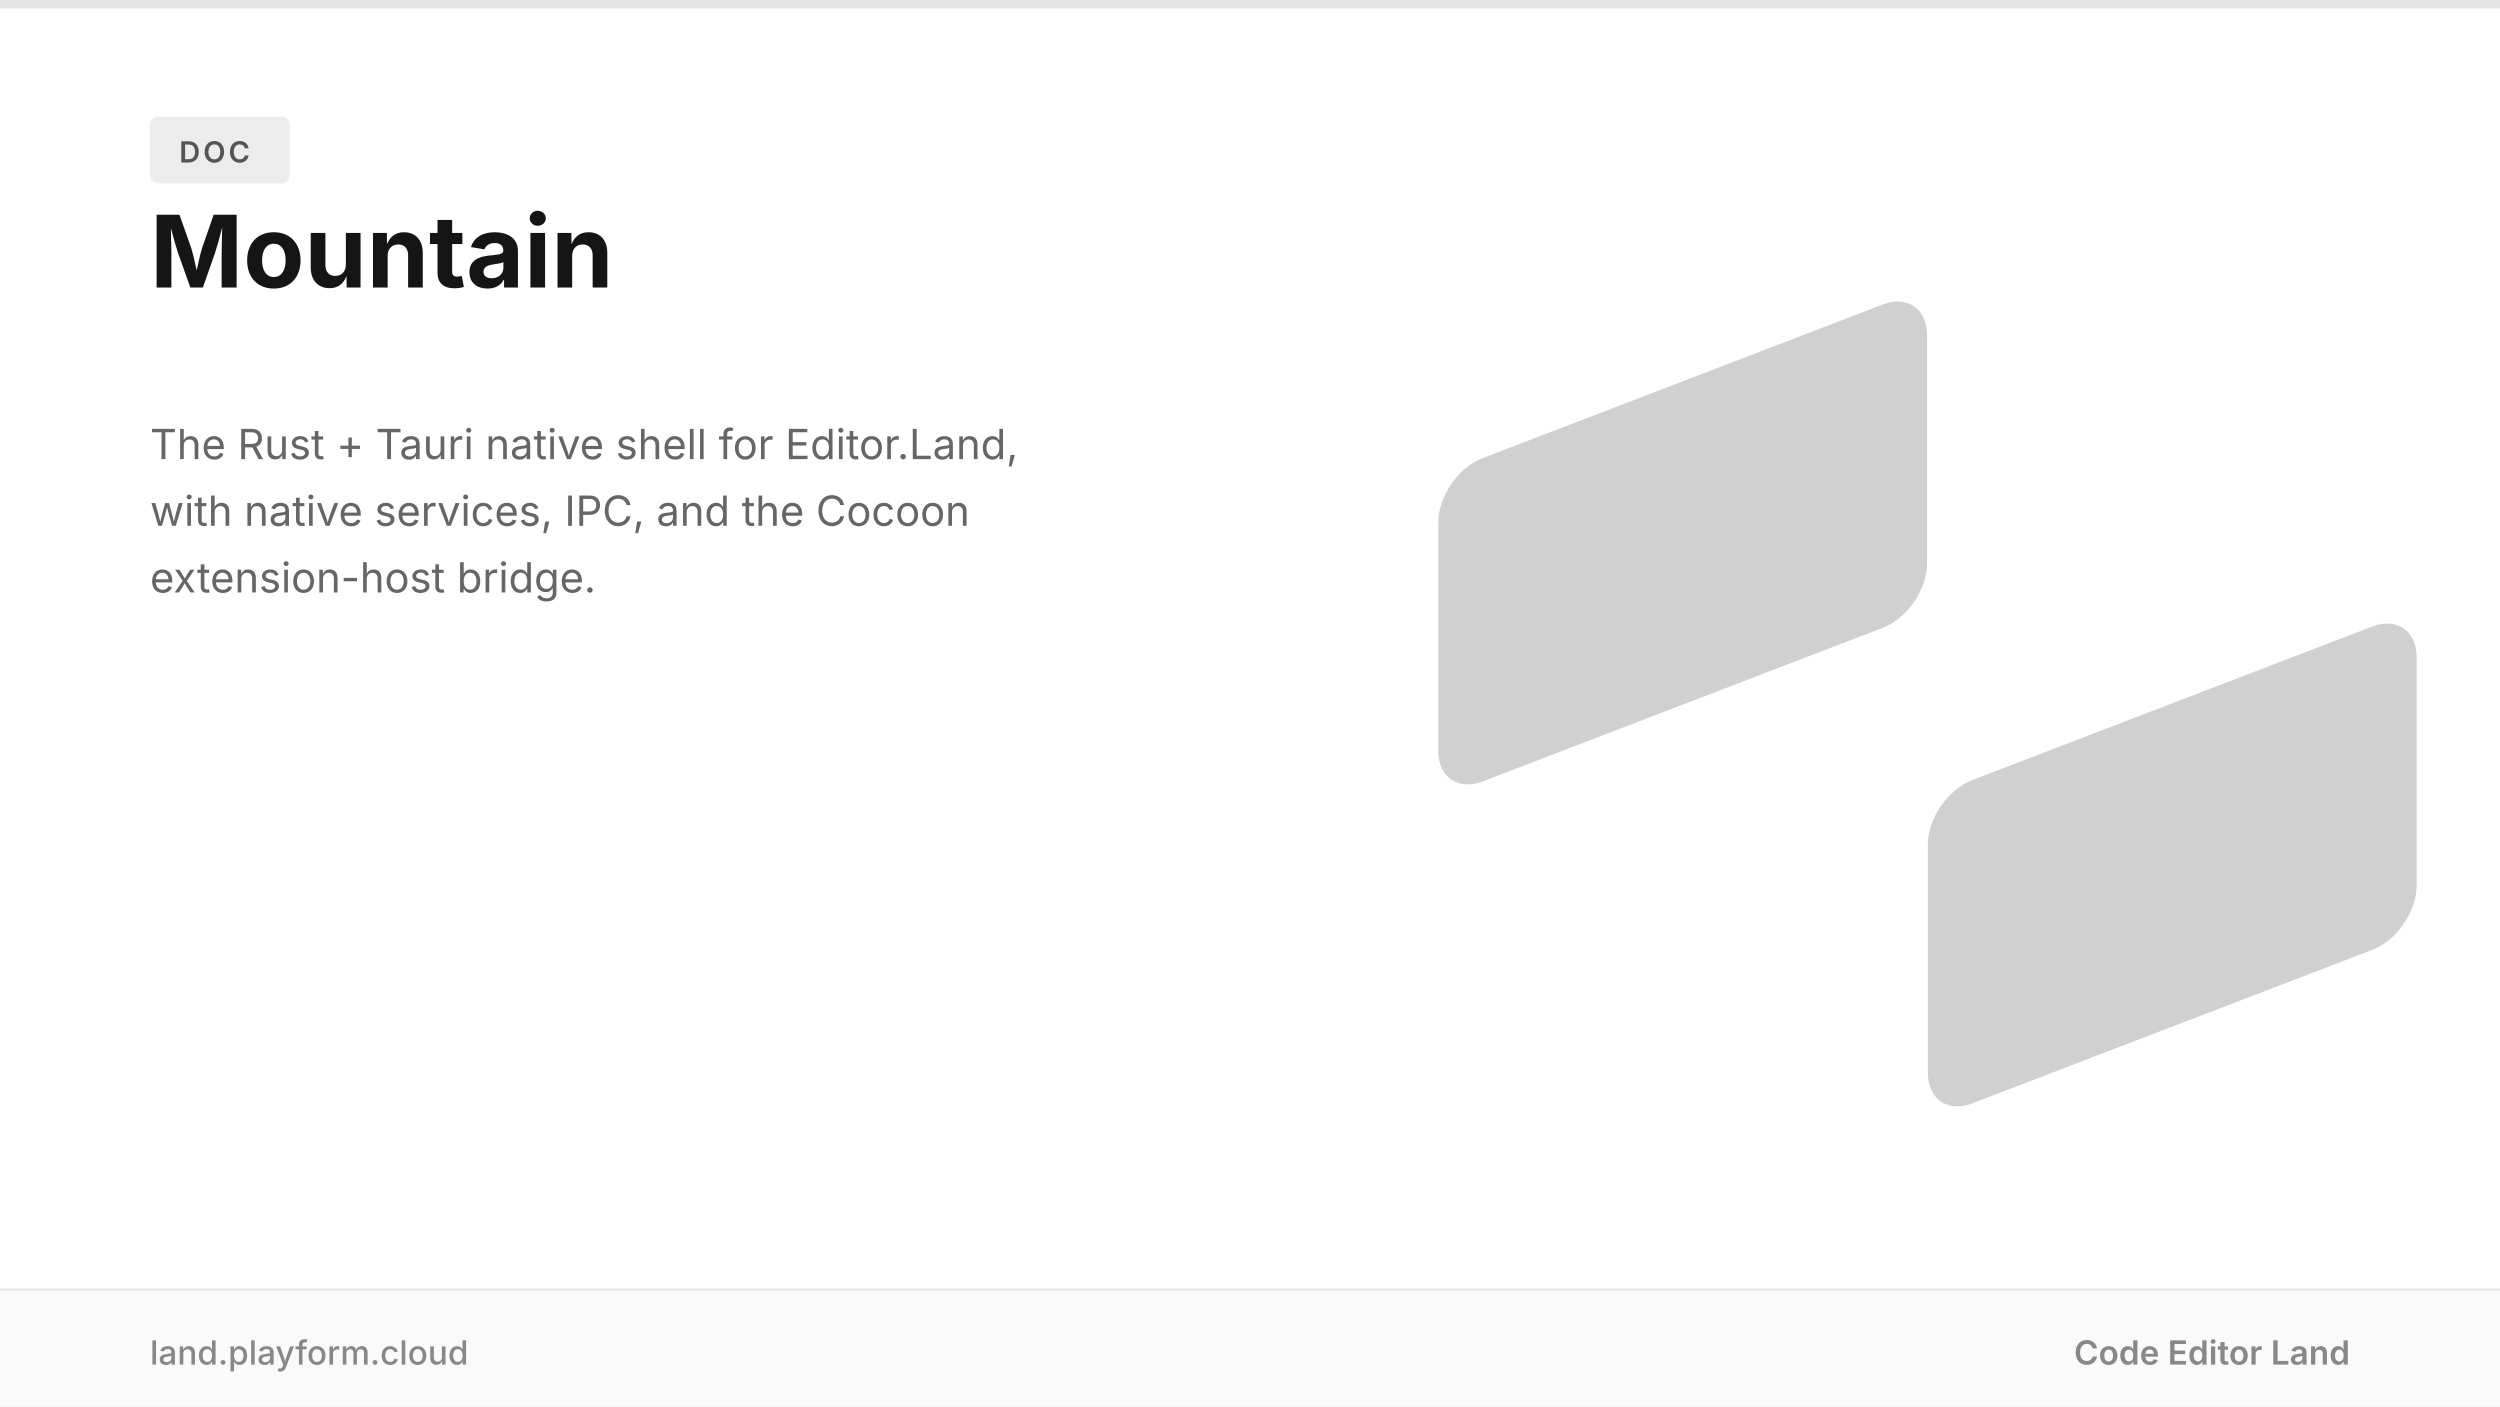
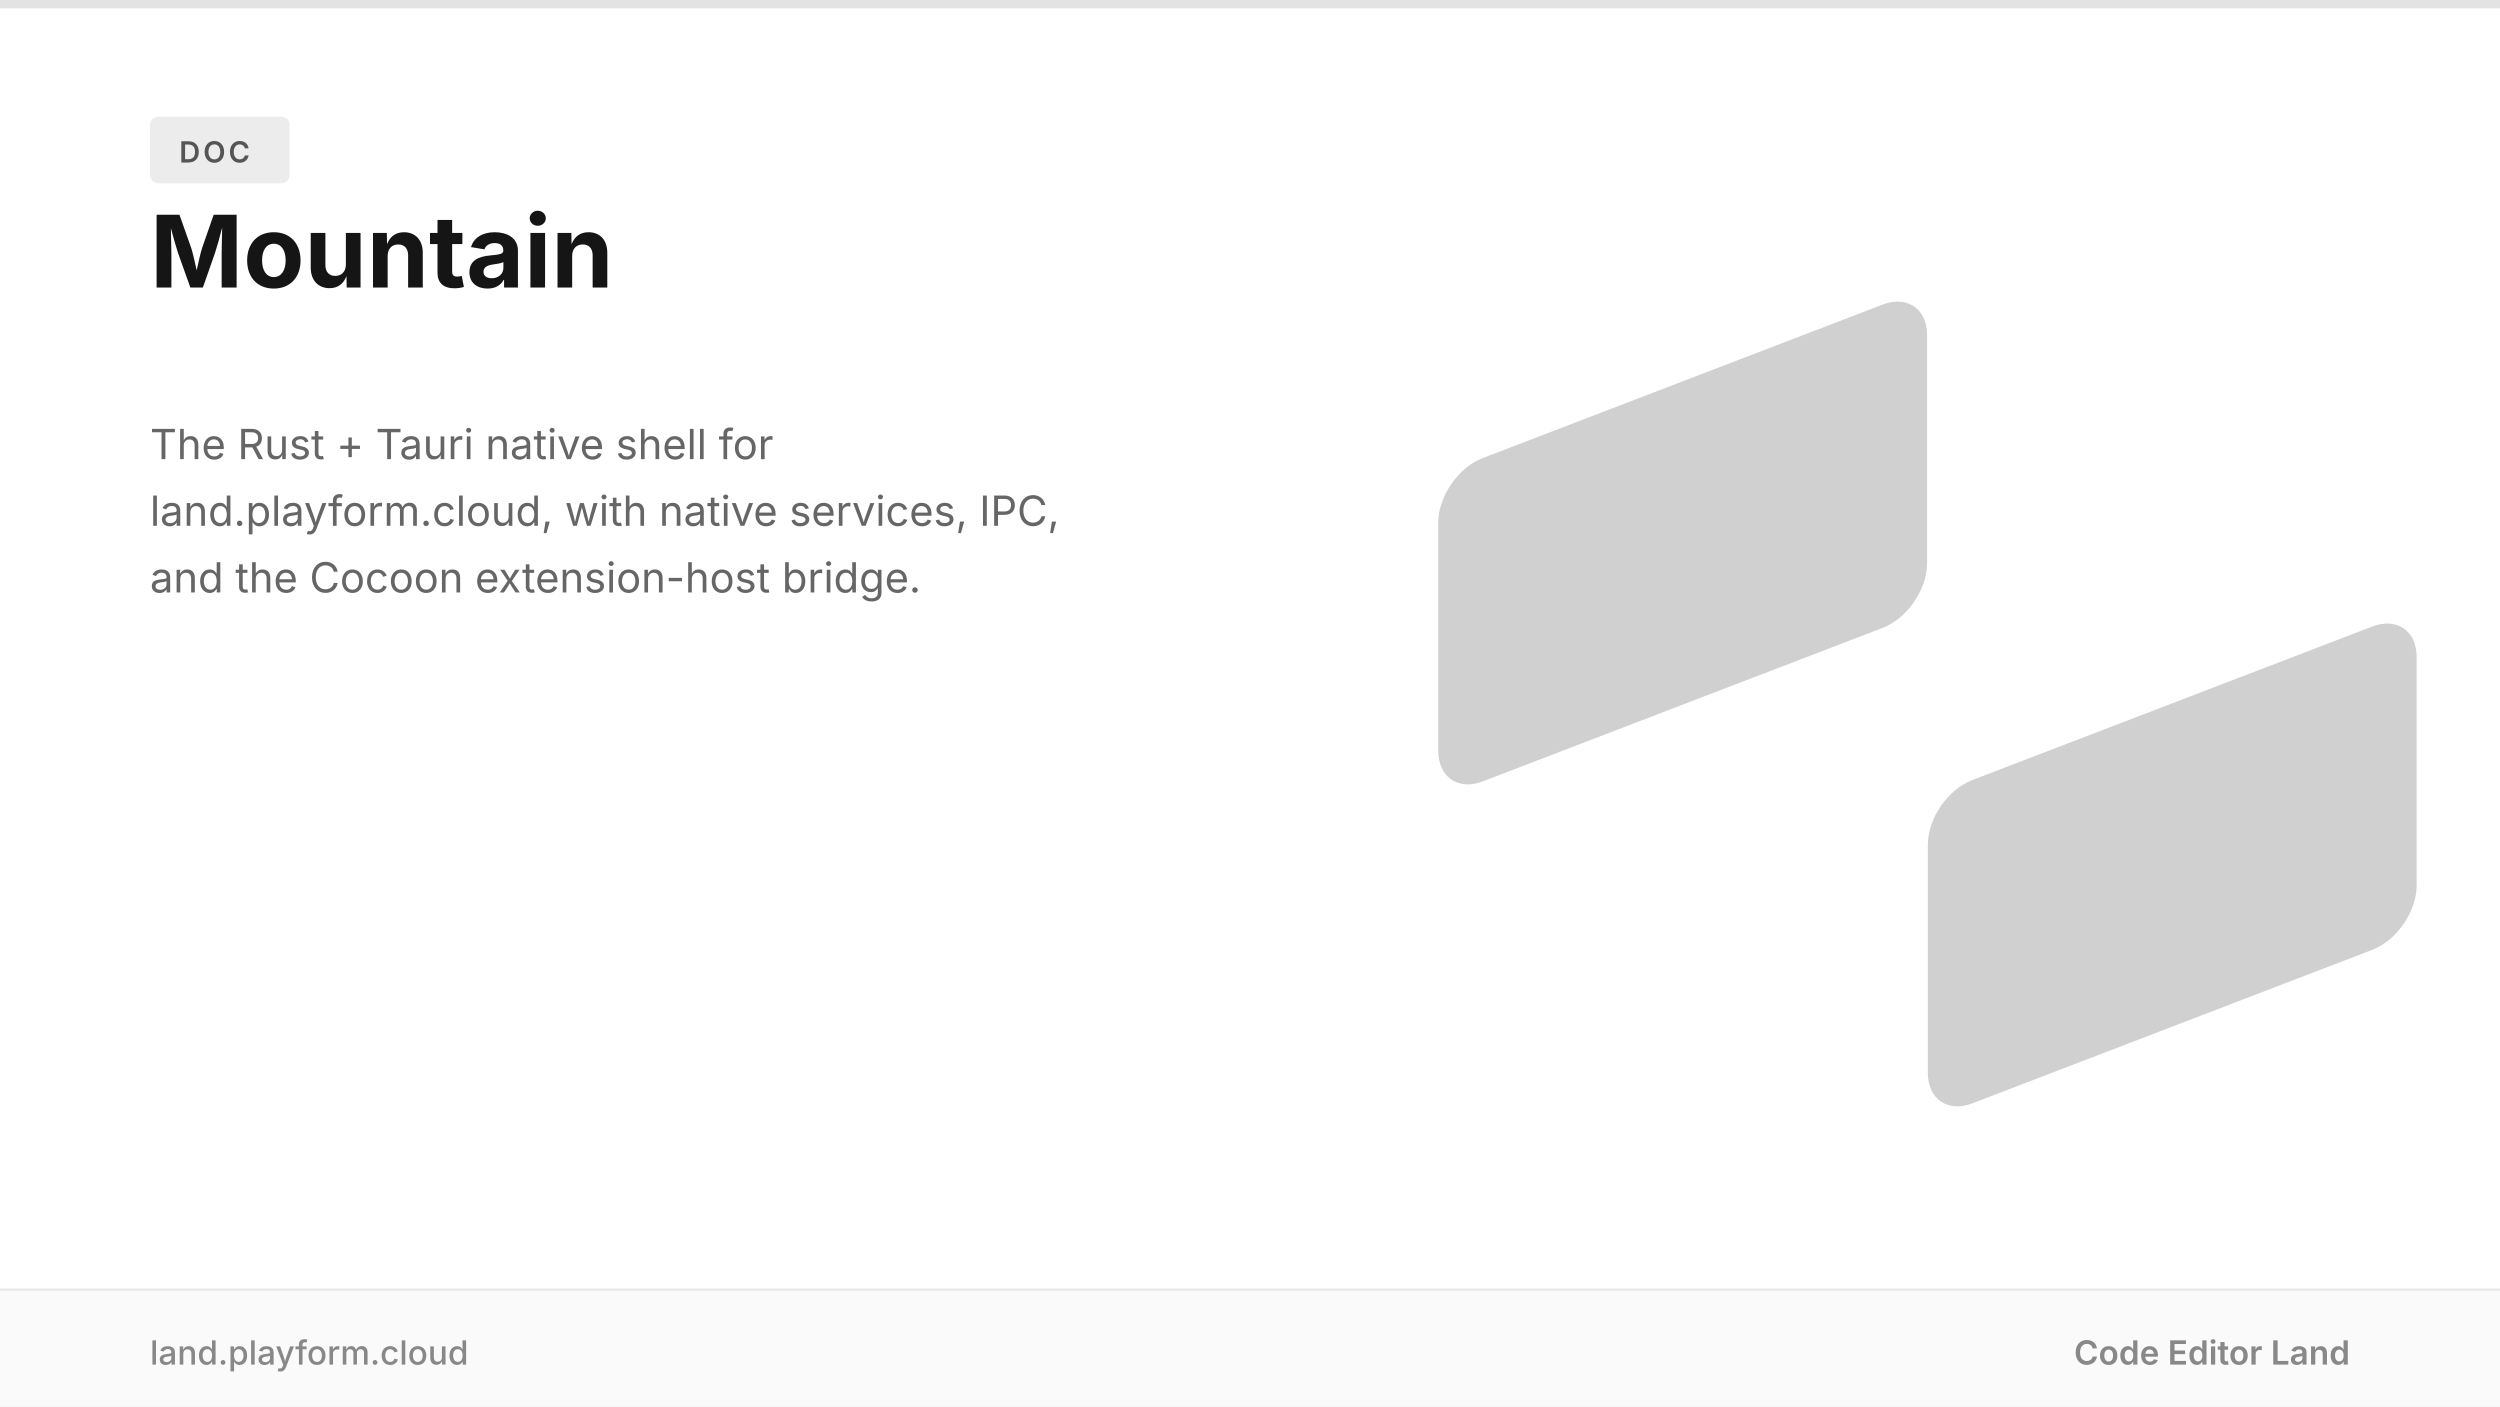
<svg xmlns="http://www.w3.org/2000/svg" width="1200" height="675" viewBox="0 0 1200 675">
  <path fill="#fff" d="M0 0h1200v675H0z" />
  <path fill="#151515" fill-opacity=".12" d="M0 0h1200v4H0z" />
  <rect width="1005.28" height="620.771" fill="#151515" fill-opacity=".2" rx="91.389" transform="matrix(-.2334 .08959 0 .25 925 138)" />
  <rect width="1005.28" height="620.771" fill="#151515" fill-opacity=".2" rx="91.389" transform="matrix(-.2334 .08959 0 .25 1160 292.55)" />
  <rect width="67" height="32" x="72" y="56" fill="#151515" fill-opacity=".08" rx="4" />
  <text x="86" y="78" fill="#555" font-family="system-ui, -apple-system, 'Segoe UI', sans-serif" font-size="14" font-weight="600" letter-spacing=".1em">DOC</text>
  <text x="72" y="138" fill="#151515" font-family="system-ui, -apple-system, 'Segoe UI', sans-serif" font-size="48" font-weight="700">Mountain</text>
-   <text x="72" y="220.4" fill="#666" font-family="system-ui, -apple-system, 'Segoe UI', sans-serif" font-size="20" font-weight="400">The Rust + Tauri native shell for Editor.Land,</text>
-   <text x="72" y="252.4" fill="#666" font-family="system-ui, -apple-system, 'Segoe UI', sans-serif" font-size="20" font-weight="400">with native services, IPC, and the Cocoon</text>
-   <text x="72" y="284.4" fill="#666" font-family="system-ui, -apple-system, 'Segoe UI', sans-serif" font-size="20" font-weight="400">extension-host bridge.</text>
+   <text x="72" y="220.4" fill="#666" font-family="system-ui, -apple-system, 'Segoe UI', sans-serif" font-size="20" font-weight="400">The Rust + Tauri native shell for</text>
+   <text x="72" y="252.4" fill="#666" font-family="system-ui, -apple-system, 'Segoe UI', sans-serif" font-size="20" font-weight="400">land.playform.cloud, with native services, IPC,</text>
+   <text x="72" y="284.4" fill="#666" font-family="system-ui, -apple-system, 'Segoe UI', sans-serif" font-size="20" font-weight="400">and the Cocoon extension-host bridge.</text>
  <path fill="#fafafa" d="M0 619h1200v56H0z" />
  <path stroke="#e5e5e5" d="M0 619h1200" />
  <text x="72" y="655" fill="#888" font-family="system-ui, -apple-system, 'Segoe UI', sans-serif" font-size="16" font-weight="500">land.playform.cloud</text>
  <text x="1128" y="655" fill="#888" font-family="system-ui, -apple-system, 'Segoe UI', sans-serif" font-size="16" font-weight="600" text-anchor="end">Code Editor Land</text>
</svg>
